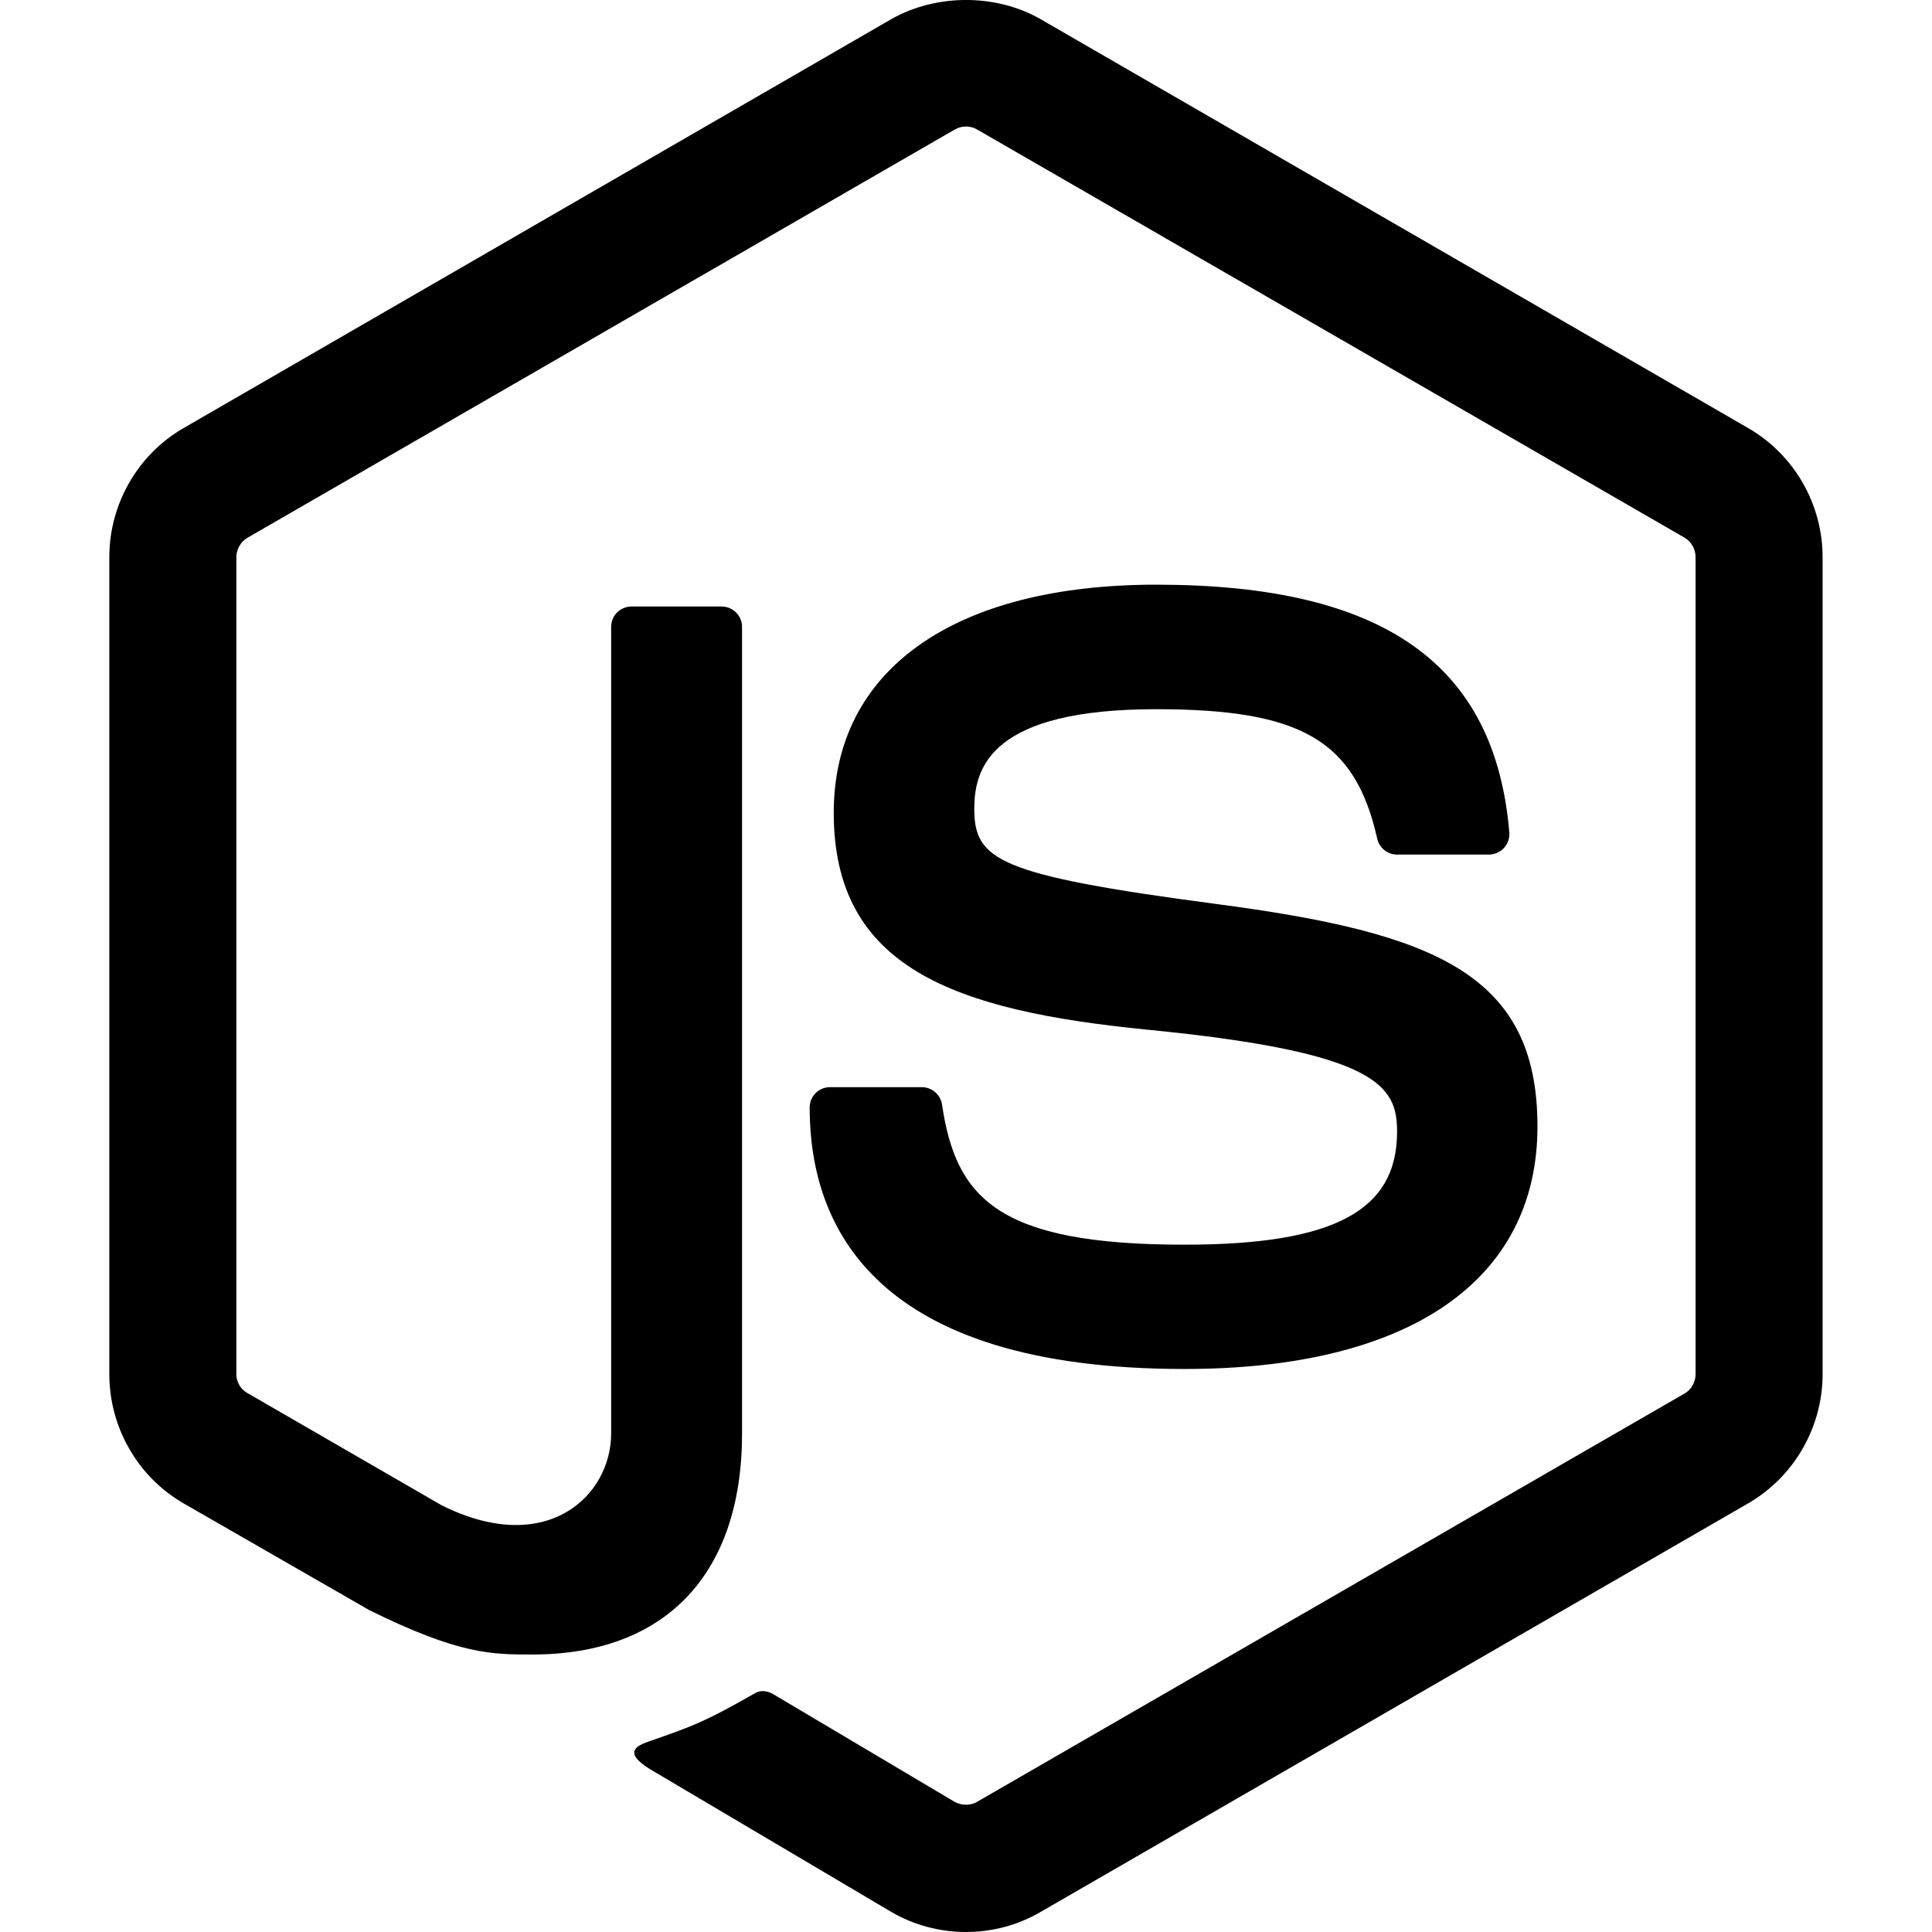
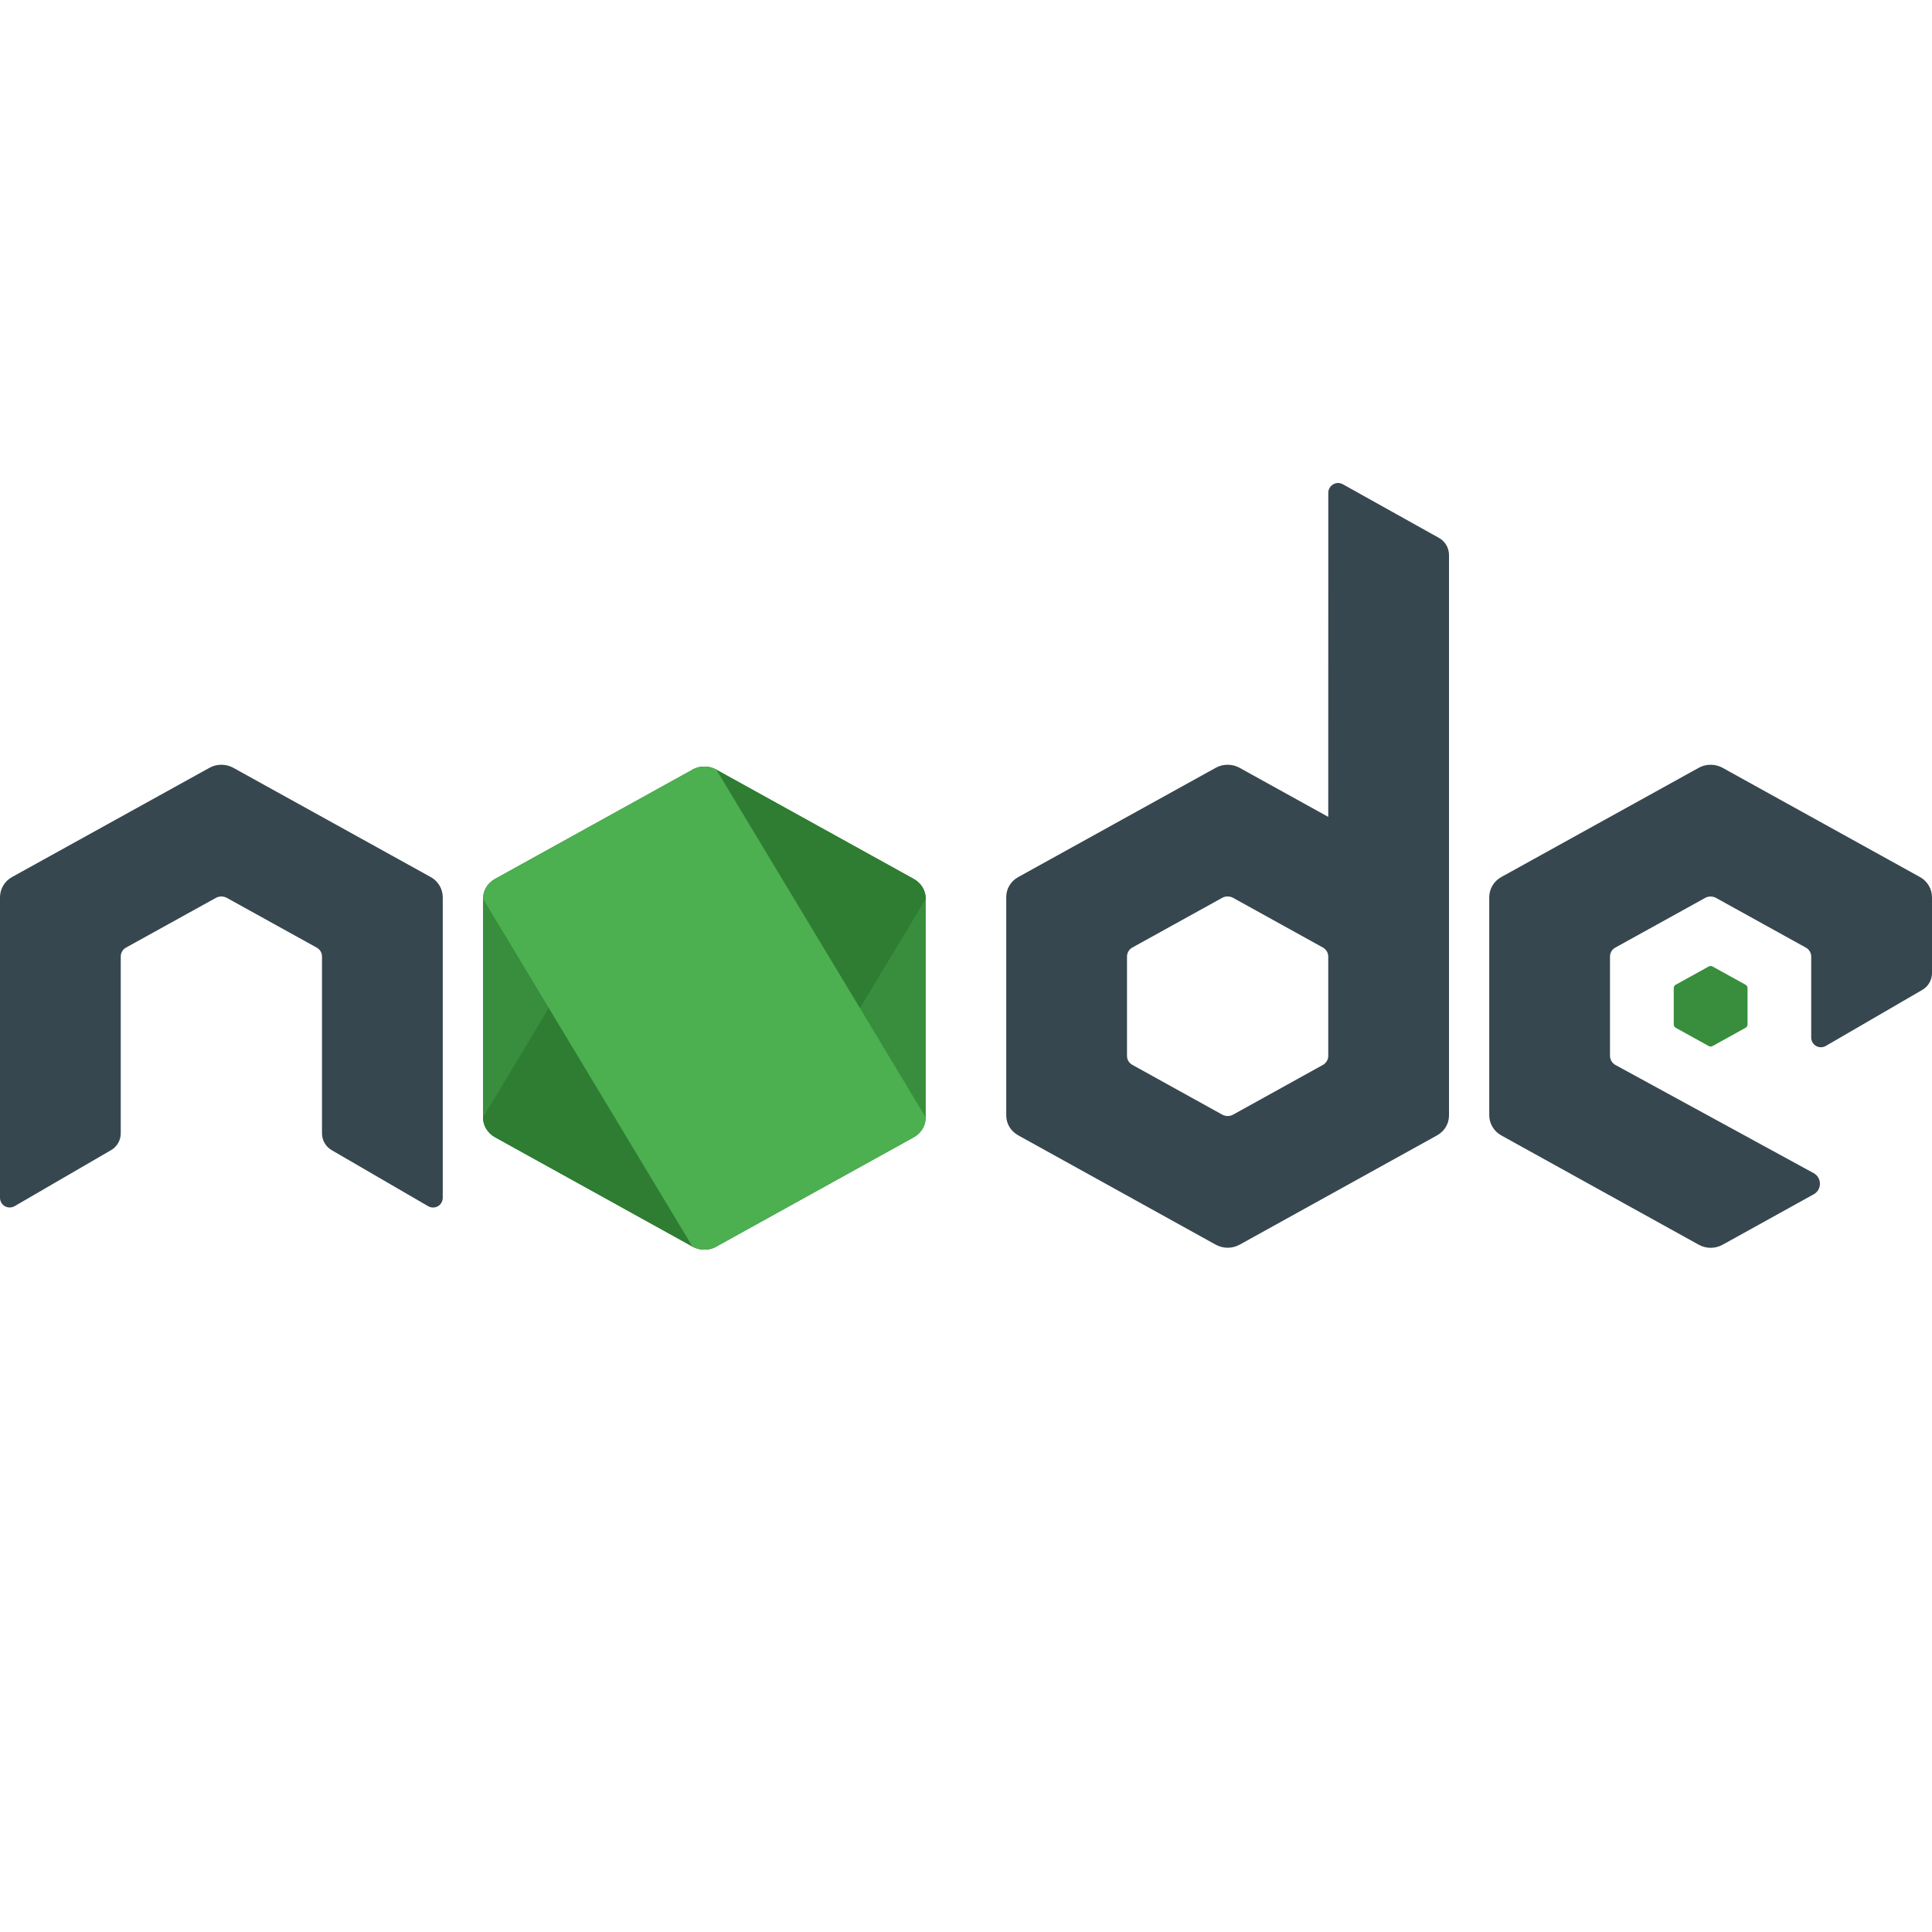
- <svg xmlns="http://www.w3.org/2000/svg" role="img" viewBox="0 0 24 24">
-   <path d="M11.998,24c-0.321,0-0.641-0.084-0.922-0.247l-2.936-1.737c-0.438-0.245-0.224-0.332-0.08-0.383 c0.585-0.203,0.703-0.25,1.328-0.604c0.065-0.037,0.151-0.023,0.218,0.017l2.256,1.339c0.082,0.045,0.197,0.045,0.272,0l8.795-5.076 c0.082-0.047,0.134-0.141,0.134-0.238V6.921c0-0.099-0.053-0.192-0.137-0.242l-8.791-5.072c-0.081-0.047-0.189-0.047-0.271,0 L3.075,6.68C2.99,6.729,2.936,6.825,2.936,6.921v10.15c0,0.097,0.054,0.189,0.139,0.235l2.409,1.392 c1.307,0.654,2.108-0.116,2.108-0.89V7.787c0-0.142,0.114-0.253,0.256-0.253h1.115c0.139,0,0.255,0.112,0.255,0.253v10.021 c0,1.745-0.95,2.745-2.604,2.745c-0.508,0-0.909,0-2.026-0.551L2.28,18.675c-0.57-0.329-0.922-0.945-0.922-1.604V6.921 c0-0.659,0.353-1.275,0.922-1.603l8.795-5.082c0.557-0.315,1.296-0.315,1.848,0l8.794,5.082c0.57,0.329,0.924,0.944,0.924,1.603 v10.15c0,0.659-0.354,1.273-0.924,1.604l-8.794,5.078C12.643,23.916,12.324,24,11.998,24z M19.099,13.993 c0-1.9-1.284-2.406-3.987-2.763c-2.731-0.361-3.009-0.548-3.009-1.187c0-0.528,0.235-1.233,2.258-1.233 c1.807,0,2.473,0.389,2.747,1.607c0.024,0.115,0.129,0.199,0.247,0.199h1.141c0.071,0,0.138-0.031,0.186-0.081 c0.048-0.054,0.074-0.123,0.067-0.196c-0.177-2.098-1.571-3.076-4.388-3.076c-2.508,0-4.004,1.058-4.004,2.833 c0,1.925,1.488,2.457,3.895,2.695c2.88,0.282,3.103,0.703,3.103,1.269c0,0.983-0.789,1.402-2.642,1.402 c-2.327,0-2.839-0.584-3.011-1.742c-0.02-0.124-0.126-0.215-0.253-0.215h-1.137c-0.141,0-0.254,0.112-0.254,0.253 c0,1.482,0.806,3.248,4.655,3.248C17.501,17.007,19.099,15.91,19.099,13.993z" />
+ <svg xmlns="http://www.w3.org/2000/svg" viewBox="0 0 48 48" width="48px" height="48px">
+   <path fill="#388e3c" d="M17.204 19.122l-4.907 2.715C12.113 21.938 12 22.126 12 22.329v5.433c0 .203.113.39.297.492l4.908 2.717c.183.101.41.101.593 0l4.907-2.717C22.887 28.152 23 27.965 23 27.762v-5.433c0-.203-.113-.39-.297-.492l-4.906-2.715c-.092-.051-.195-.076-.297-.076-.103 0-.205.025-.297.076M42.451 24.013l-.818.452c-.031.017-.049.048-.049.082v.906c0 .034.019.065.049.082l.818.453c.031.017.068.017.099 0l.818-.453c.03-.017.049-.048.049-.082v-.906c0-.034-.019-.065-.05-.082l-.818-.452C42.534 24.004 42.517 24 42.5 24S42.466 24.004 42.451 24.013" />
+   <path fill="#37474f" d="M35.751,13.364l-2.389-1.333c-0.075-0.042-0.167-0.041-0.241,0.003 c-0.074,0.044-0.12,0.123-0.12,0.209L33,20.295l-2.203-1.219C30.705,19.025,30.602,19,30.5,19c-0.102,0-0.205,0.025-0.297,0.076 h0.001l-4.907,2.715C25.113,21.892,25,22.08,25,22.282v5.433c0,0.203,0.113,0.39,0.297,0.492l4.908,2.717 c0.183,0.101,0.41,0.101,0.593,0l4.907-2.717C35.887,28.106,36,27.918,36,27.715V13.788C36,13.612,35.904,13.45,35.751,13.364z M32.866,26.458l-2.23,1.235c-0.083,0.046-0.186,0.046-0.269,0l-2.231-1.235C28.051,26.412,28,26.326,28,26.234v-2.47 c0-0.092,0.051-0.177,0.135-0.224l2.231-1.234h-0.001c0.042-0.023,0.088-0.034,0.135-0.034c0.047,0,0.093,0.012,0.135,0.034 l2.23,1.234C32.949,23.587,33,23.673,33,23.765v2.47C33,26.326,32.949,26.412,32.866,26.458z" />
+   <path fill="#2e7d32" d="M17.204,19.122L12,27.762c0,0.203,0.113,0.39,0.297,0.492l4.908,2.717 c0.183,0.101,0.41,0.101,0.593,0L23,22.329c0-0.203-0.113-0.39-0.297-0.492l-4.906-2.715c-0.092-0.051-0.195-0.076-0.297-0.076 c-0.103,0-0.205,0.025-0.297,0.076" />
+   <path fill="#4caf50" d="M17.204,19.122l-4.907,2.715C12.113,21.938,12,22.126,12,22.329l5.204,8.642 c0.183,0.101,0.41,0.101,0.593,0l4.907-2.717C22.887,28.152,23,27.965,23,27.762l-5.203-8.64c-0.092-0.051-0.195-0.076-0.297-0.076 c-0.103,0-0.205,0.025-0.297,0.076" />
+   <path fill="#37474f" d="M47.703 21.791l-4.906-2.715C42.705 19.025 42.602 19 42.5 19c-.102 0-.205.025-.297.076h.001l-4.907 2.715C37.114 21.892 37 22.084 37 22.294v5.411c0 .209.114.402.297.503l4.908 2.717c.184.102.409.102.593 0l2.263-1.253c.207-.115.206-.412-.002-.526l-4.924-2.687C40.052 26.412 40 26.325 40 26.231v-2.466c0-.092.05-.177.13-.221l2.235-1.236h-.001c.042-.023.088-.034.135-.034.047 0 .093.012.135.034l2.235 1.237c.08.044.13.129.13.221v2.012c0 .086.046.166.121.209.075.042.167.042.242-.001l2.398-1.393c.148-.086.24-.245.24-.417v-1.88C48 22.085 47.886 21.892 47.703 21.791zM10.703 21.791l-4.906-2.715C5.705 19.025 5.602 19 5.5 19c-.102 0-.205.025-.297.076h.001l-4.907 2.715C.114 21.892 0 22.084 0 22.294v7.465c0 .086.046.166.121.209.075.042.167.042.242-.001l2.398-1.393C2.909 28.488 3 28.329 3 28.157v-4.393c0-.092.05-.177.13-.221l2.235-1.236H5.365c.042-.023.088-.034.135-.034.047 0 .093.012.135.034l2.235 1.237C7.95 23.588 8 23.673 8 23.765v4.393c0 .172.091.331.24.417l2.398 1.393c.075.043.167.043.242.001C10.954 29.925 11 29.845 11 29.759v-7.464C11 22.085 10.886 21.892 10.703 21.791z" />
</svg>
